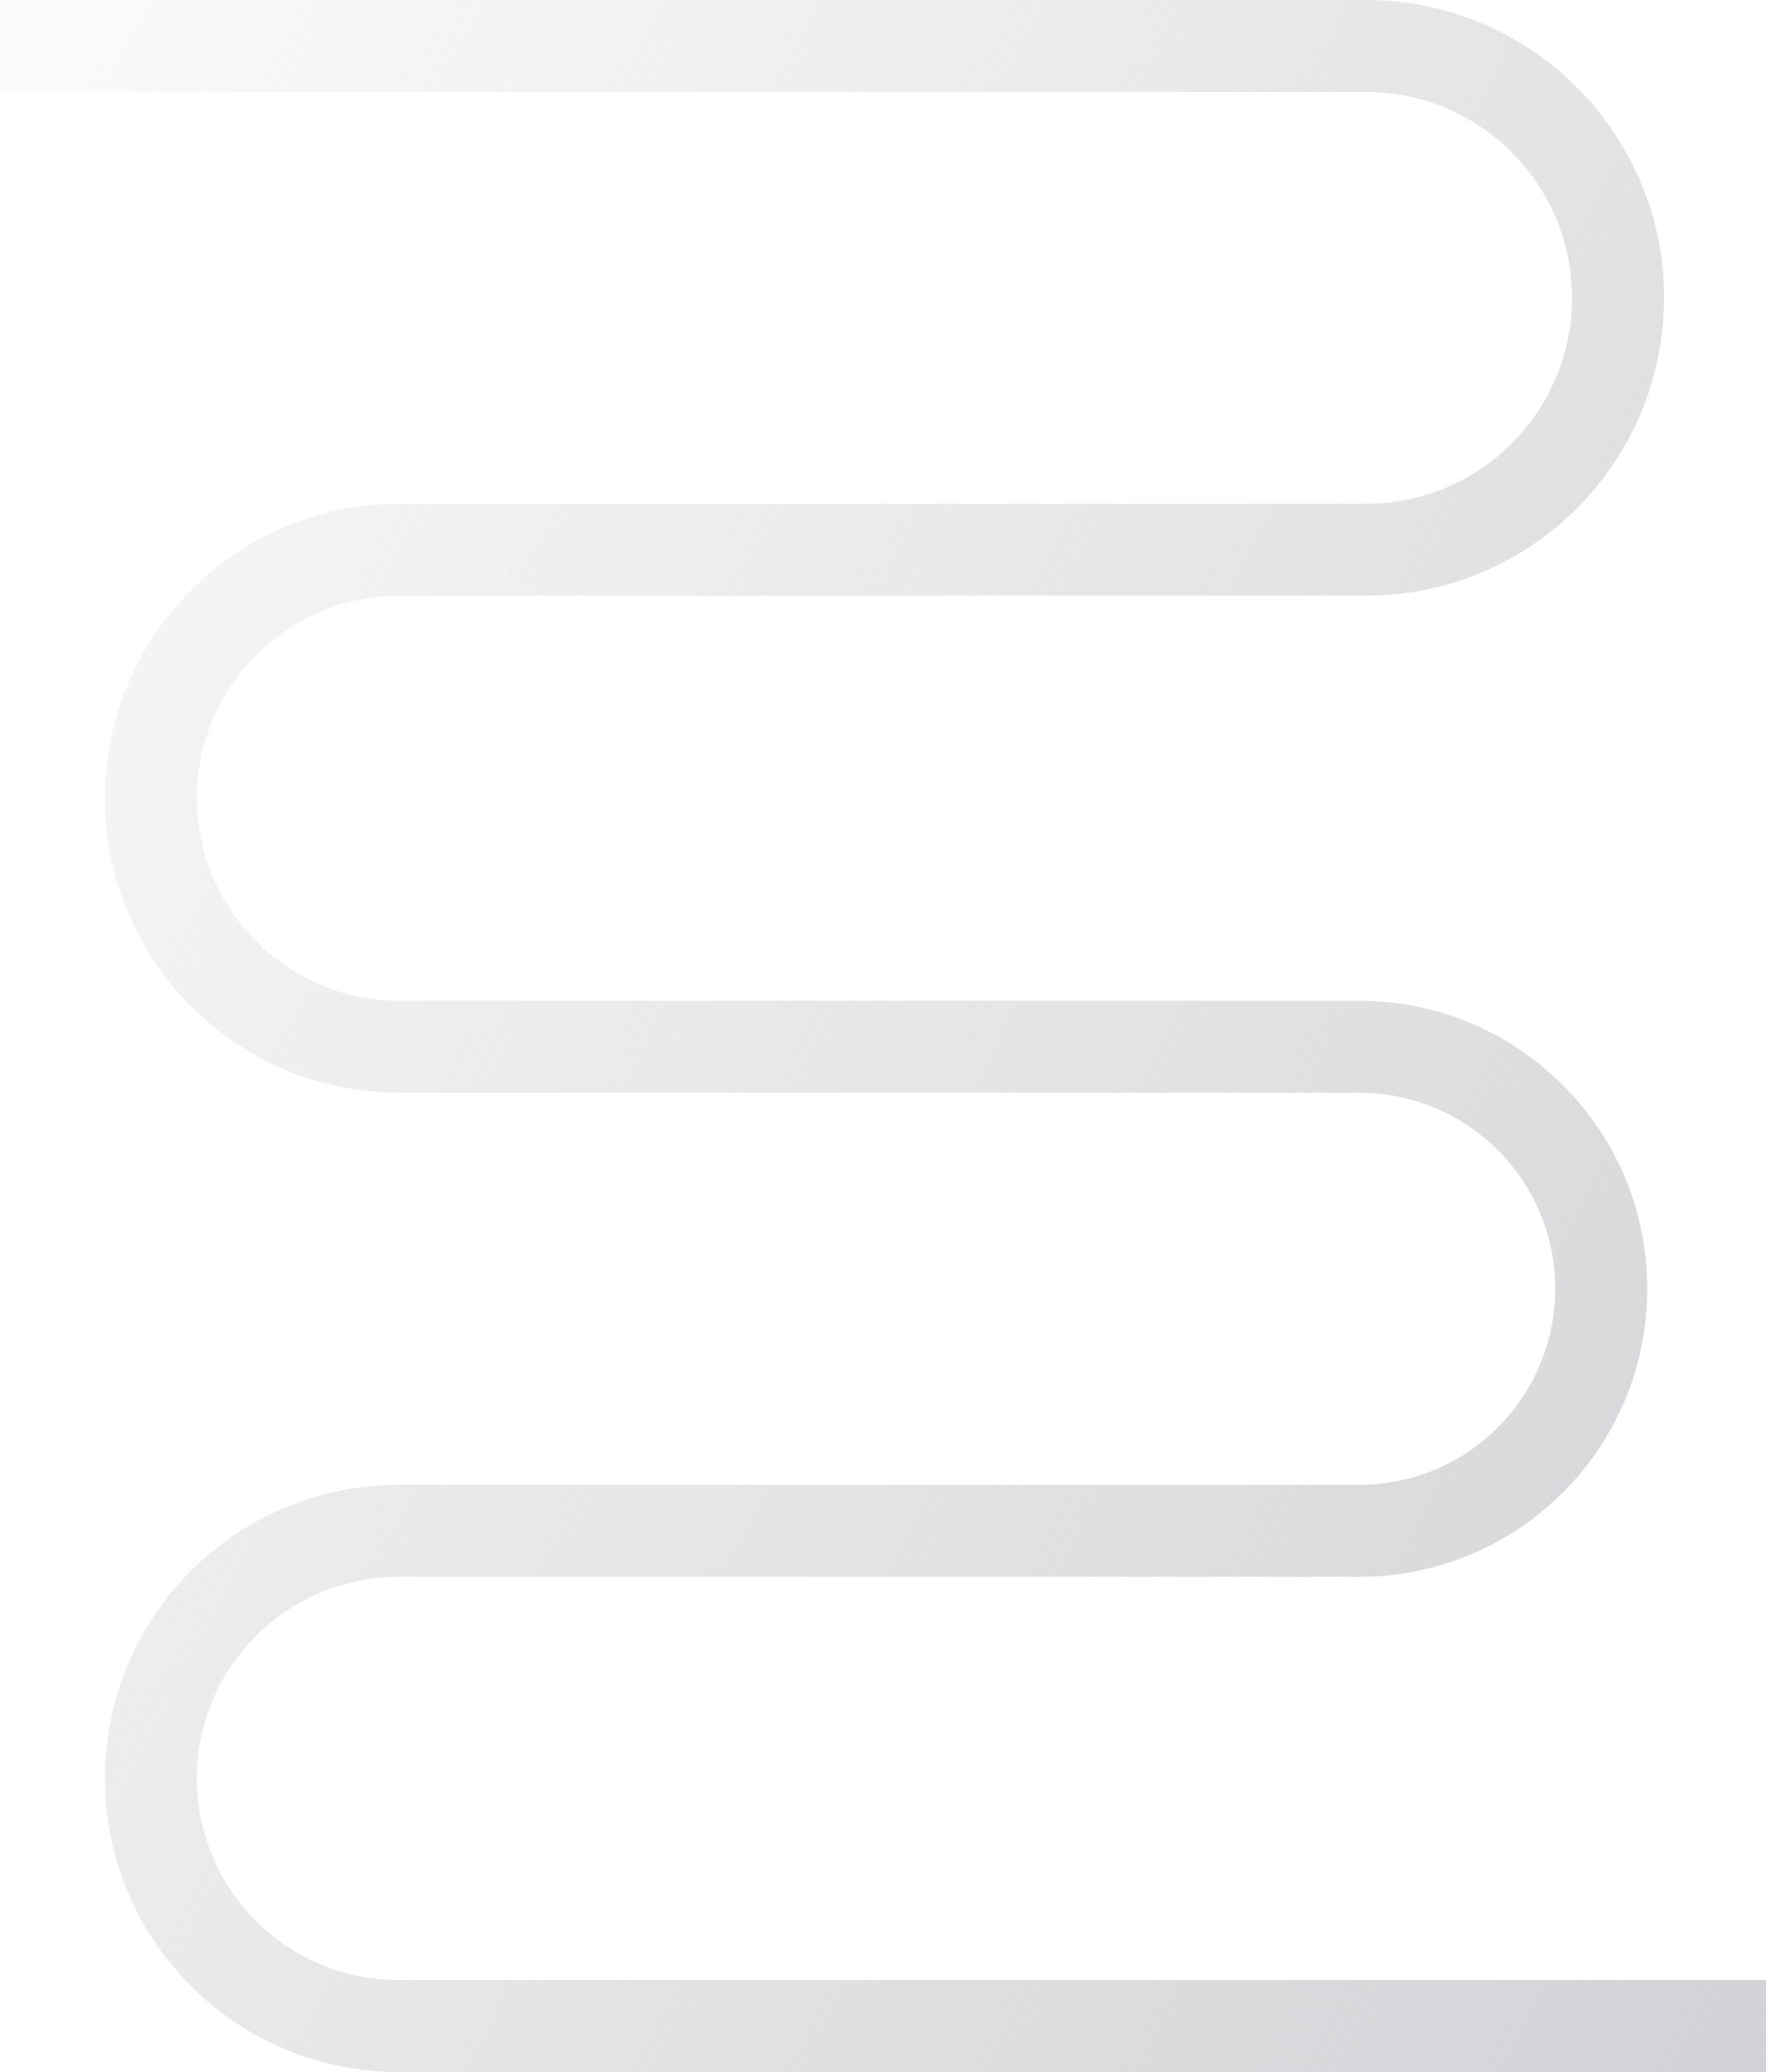
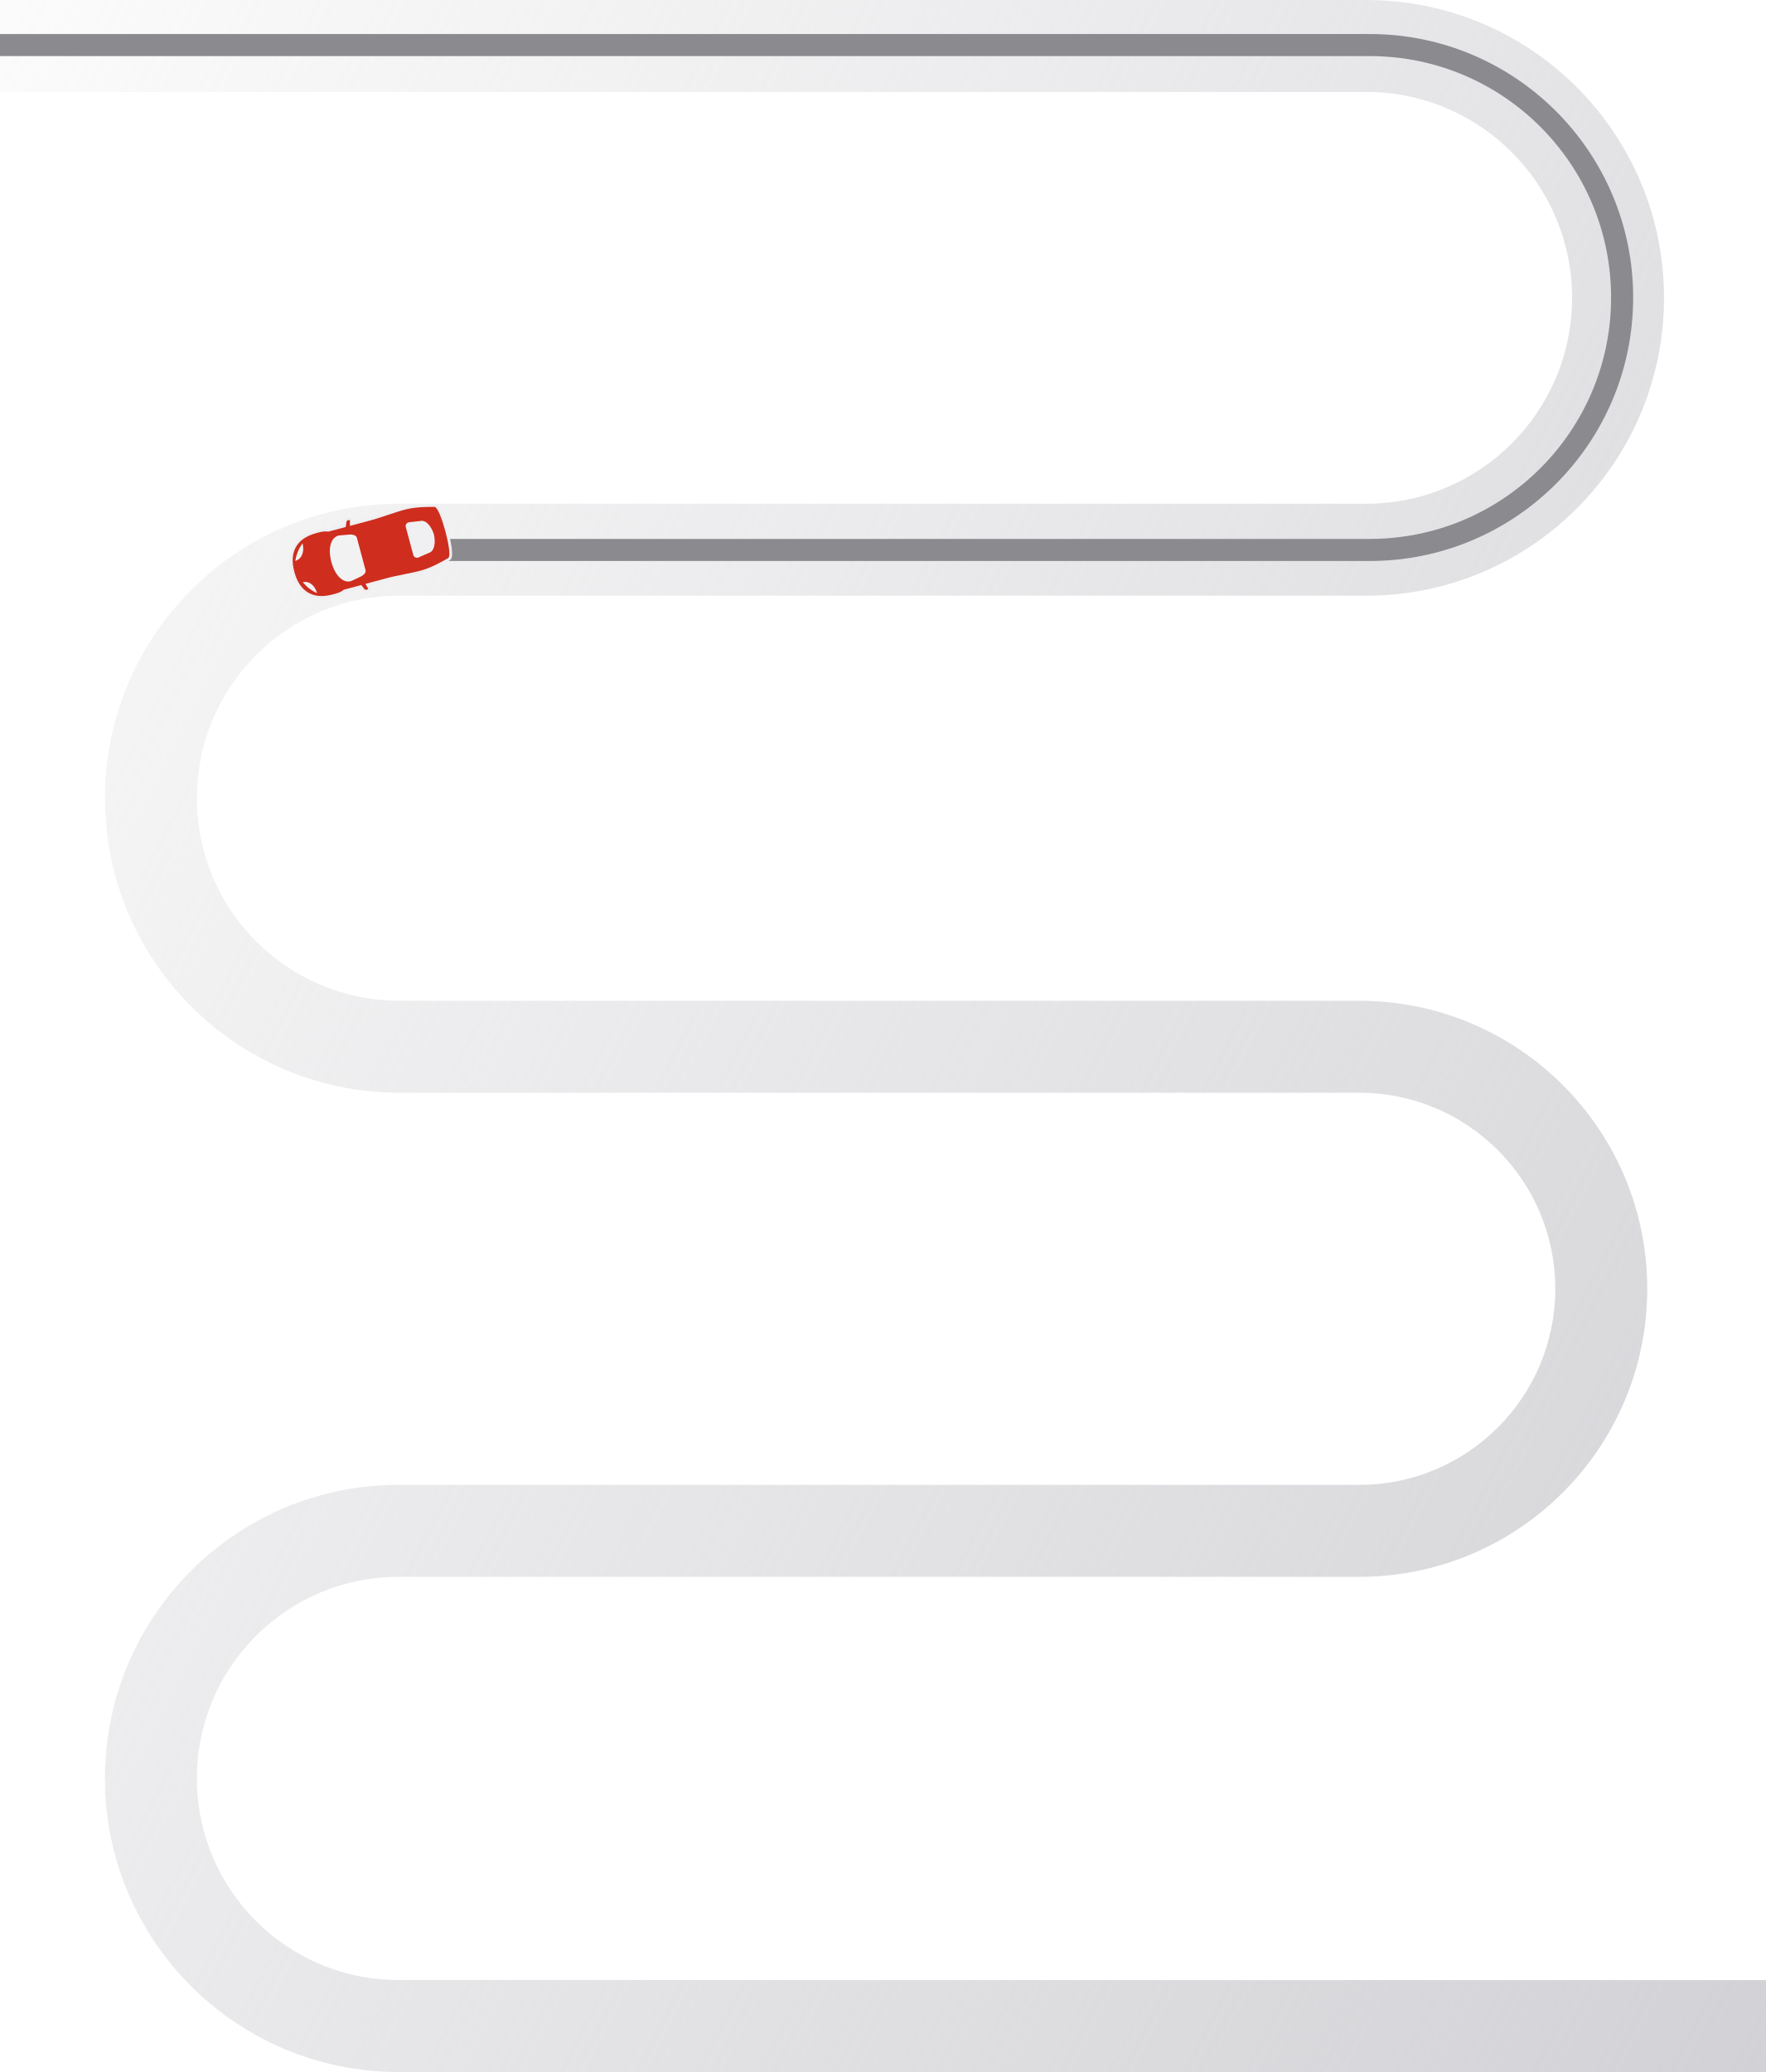
- <svg xmlns="http://www.w3.org/2000/svg" width="1920" height="2253" fill="none">
-   <path fill-rule="evenodd" clip-rule="evenodd" d="M-122 50c0-27.614 22.386-50 50-50h1557.69c178.87 0 323.87 145.002 323.87 323.87 0 178.869-145 323.87-323.87 323.87H434.351c-121.626 0-220.224 98.598-220.224 220.225s98.598 220.225 220.224 220.225H1478.13c172.97 0 313.19 140.22 313.19 313.19s-140.22 313.19-313.19 313.19H433.34c-121.068 0-219.213 98.15-219.213 219.22 0 121.06 98.145 219.21 219.213 219.21H1984c27.61 0 50 22.39 50 50s-22.39 50-50 50H433.34c-176.297 0-319.213-142.92-319.213-319.21 0-176.3 142.917-319.22 319.213-319.22h1044.79c117.74 0 213.19-95.45 213.19-213.19s-95.45-213.19-213.19-213.19H434.351c-176.855 0-320.224-143.37-320.224-320.225 0-176.855 143.369-320.225 320.224-320.225H1485.69c123.64 0 223.87-100.23 223.87-223.87S1609.33 100 1485.69 100H-72c-27.614 0-50-22.386-50-50Z" fill="url(#a)" />
+ <svg xmlns="http://www.w3.org/2000/svg" width="1920" height="2253" viewBox="0 0 1920 2253" fill="none">
+   <path fill-rule="evenodd" clip-rule="evenodd" d="M-122 50C-122 22.386 -99.614 0 -72 0H1485.69C1664.56 0 1809.56 145.002 1809.56 323.87C1809.56 502.739 1664.56 647.74 1485.69 647.74H434.351C312.725 647.74 214.127 746.338 214.127 867.965C214.127 989.592 312.725 1088.19 434.351 1088.19H1478.13C1651.1 1088.19 1791.32 1228.41 1791.32 1401.38C1791.32 1574.35 1651.1 1714.57 1478.13 1714.57H433.34C312.272 1714.57 214.127 1812.72 214.127 1933.79C214.127 2054.85 312.272 2153 433.34 2153H1984C2011.61 2153 2034 2175.39 2034 2203C2034 2230.61 2011.61 2253 1984 2253H433.34C257.043 2253 114.127 2110.08 114.127 1933.79C114.127 1757.49 257.044 1614.57 433.34 1614.57H1478.13C1595.87 1614.57 1691.32 1519.12 1691.32 1401.38C1691.32 1283.64 1595.87 1188.19 1478.13 1188.19H434.351C257.496 1188.19 114.127 1044.82 114.127 867.965C114.127 691.11 257.496 547.74 434.351 547.74H1485.69C1609.33 547.74 1709.56 447.51 1709.56 323.87C1709.56 200.23 1609.33 100 1485.69 100H-72C-99.614 100 -122 77.614 -122 50Z" fill="url(#paint0_linear_16988_35862)" />
+   <path d="M-35 49H1489.5C1641.1 49 1764 171.898 1764 323.5V323.5C1764 475.102 1641.1 598 1489.5 598H412.5" stroke="#8A8A8F" stroke-width="24" stroke-linecap="round" />
+   <path d="M398.893 641.208C399.154 641.136 399.699 640.938 399.975 640.753L400.516 640.345L397.438 634.867L419.091 629.016C419.513 628.902 419.939 628.791 420.367 628.68C421.221 628.457 422.083 628.238 422.953 628.025C424.226 627.713 425.517 627.41 426.814 627.117C426.883 627.101 426.953 627.087 427.023 627.072C429.642 626.48 432.297 625.92 434.946 625.376C438.531 624.641 442.098 623.934 445.552 623.214C448.112 622.68 450.609 622.136 452.995 621.57C454.634 621.182 456.22 620.786 457.743 620.369C458.491 620.164 459.226 619.955 459.941 619.742C460.656 619.528 461.38 619.294 462.11 619.046C462.474 618.922 462.838 618.796 463.205 618.665C464.303 618.271 465.411 617.842 466.51 617.395C466.512 617.395 466.514 617.394 466.516 617.394C467.249 617.096 467.975 616.788 468.699 616.474C469.423 616.161 470.144 615.842 470.851 615.52C471.556 615.198 472.252 614.87 472.932 614.546C472.934 614.545 472.936 614.545 472.938 614.544C473.279 614.382 473.609 614.223 473.942 614.061C474.94 613.576 475.903 613.094 476.814 612.629C476.816 612.628 476.818 612.628 476.819 612.627C477.427 612.316 478.011 612.014 478.57 611.719C479.689 611.13 480.705 610.58 481.583 610.096C482.899 609.369 483.907 608.784 484.504 608.436C484.902 608.204 485.117 608.074 485.117 608.074L487.328 606.824C487.474 606.741 487.606 606.628 487.726 606.487C487.767 606.439 487.805 606.39 487.842 606.336C487.99 606.124 488.116 605.864 488.222 605.56C488.222 605.558 488.22 605.556 488.22 605.555C488.273 605.403 488.326 605.239 488.368 605.066C488.369 605.064 488.367 605.062 488.367 605.061C488.409 604.887 488.448 604.703 488.481 604.509C488.481 604.508 488.479 604.506 488.48 604.504C488.743 602.941 488.702 600.738 488.443 598.162C488.443 598.16 488.442 598.159 488.442 598.157C488.438 598.117 488.43 598.075 488.426 598.035C488.368 597.466 488.3 596.876 488.222 596.275C488.217 596.234 488.213 596.195 488.207 596.153C488.117 595.468 488.012 594.767 487.899 594.049C487.899 594.047 487.898 594.046 487.898 594.044C487.841 593.686 487.784 593.321 487.723 592.956C487.722 592.955 487.721 592.953 487.721 592.951C487.66 592.586 487.597 592.222 487.531 591.851C487.531 591.85 487.53 591.848 487.53 591.846C487.397 591.103 487.255 590.351 487.106 589.592C487.106 589.59 487.105 589.589 487.105 589.587C486.656 587.307 486.139 584.972 485.591 582.703C485.591 582.701 485.59 582.7 485.59 582.698C485.224 581.184 484.846 579.703 484.465 578.28C484.422 578.122 484.374 577.96 484.33 577.801C484.288 577.642 484.249 577.477 484.207 577.319C483.826 575.897 483.413 574.424 482.973 572.931C482.972 572.929 482.972 572.927 482.972 572.926C482.312 570.687 481.592 568.406 480.84 566.207C480.84 566.206 480.839 566.204 480.839 566.202C480.589 565.471 480.335 564.748 480.079 564.038C480.078 564.037 480.078 564.035 480.077 564.033C479.949 563.679 479.821 563.332 479.692 562.986C479.691 562.984 479.691 562.982 479.691 562.98C479.561 562.634 479.429 562.289 479.298 561.951C479.298 561.949 479.298 561.948 479.297 561.946C479.036 561.268 478.776 560.608 478.512 559.97C478.496 559.931 478.48 559.895 478.464 559.856C478.231 559.297 477.994 558.752 477.761 558.23C477.744 558.194 477.73 558.154 477.713 558.117C477.712 558.116 477.712 558.114 477.712 558.112C476.648 555.751 475.582 553.823 474.572 552.601C474.571 552.6 474.572 552.597 474.571 552.596C474.446 552.445 474.32 552.305 474.197 552.176C474.196 552.175 474.196 552.172 474.195 552.17C474.072 552.042 473.944 551.926 473.823 551.821C473.821 551.82 473.822 551.817 473.821 551.816C473.578 551.605 473.339 551.443 473.105 551.334C473.045 551.306 472.987 551.282 472.928 551.26C472.754 551.198 472.583 551.167 472.415 551.168L469.875 551.191C469.875 551.191 469.624 551.186 469.164 551.184C468.472 551.181 467.307 551.178 465.804 551.207C464.801 551.227 463.647 551.258 462.383 551.307C461.751 551.332 461.095 551.362 460.413 551.397C460.411 551.397 460.409 551.398 460.407 551.398C459.386 551.45 458.311 551.515 457.204 551.593C456.834 551.62 456.469 551.648 456.093 551.677C456.091 551.678 456.089 551.679 456.087 551.679C455.336 551.738 454.569 551.802 453.797 551.876C453.024 551.95 452.241 552.034 451.457 552.125C450.673 552.216 449.89 552.312 449.106 552.42C449.104 552.421 449.102 552.422 449.101 552.422C447.926 552.585 446.751 552.767 445.604 552.975C445.22 553.045 444.842 553.118 444.464 553.193C443.709 553.343 442.965 553.502 442.239 553.674C441.513 553.847 440.772 554.033 440.021 554.23C438.494 554.63 436.923 555.081 435.309 555.564C432.959 556.267 430.525 557.045 428.041 557.862C424.69 558.965 421.247 560.137 417.775 561.292C415.209 562.146 412.63 562.988 410.065 563.786C409.997 563.807 409.93 563.83 409.862 563.851C408.592 564.245 407.322 564.628 406.064 564.995C405.205 565.245 404.348 565.487 403.497 565.721C403.071 565.838 402.647 565.955 402.224 566.068L380.546 571.827L380.473 565.544L379.8 565.461C379.469 565.439 378.898 565.54 378.636 565.608C378.489 565.647 378.335 565.702 378.18 565.774C378.129 565.798 378.078 565.826 378.027 565.854C377.978 565.88 377.924 565.909 377.876 565.938C377.775 565.999 377.675 566.066 377.58 566.138C377.299 566.352 377.052 566.618 376.896 566.902C376.894 566.904 376.893 566.907 376.891 566.909C376.814 567.052 376.762 567.198 376.737 567.35L376 573.04L356.906 578.112C356.76 578.085 356.617 578.059 356.472 578.036C355.894 577.946 355.333 577.886 354.779 577.854C354.502 577.838 354.229 577.83 353.957 577.828C353.006 577.818 352.077 577.884 351.152 578.01C350.623 578.081 350.093 578.172 349.561 578.277C349.295 578.33 349.026 578.389 348.758 578.448C348.221 578.568 347.683 578.699 347.13 578.84C346.025 579.124 344.877 579.444 343.659 579.771C341.852 580.255 340.154 580.803 338.558 581.411C337.919 581.655 337.297 581.907 336.691 582.169C335.48 582.694 334.336 583.26 333.254 583.857C332.984 584.007 332.714 584.16 332.452 584.314C331.664 584.775 330.916 585.256 330.199 585.756C329.96 585.923 329.722 586.087 329.49 586.258C329.028 586.6 328.581 586.95 328.15 587.308C327.934 587.487 327.719 587.669 327.511 587.852C327.094 588.218 326.692 588.594 326.306 588.975C326.112 589.165 325.926 589.36 325.74 589.554C324.811 590.526 323.972 591.54 323.225 592.601C322.628 593.448 322.086 594.323 321.602 595.223C321.601 595.224 321.604 595.227 321.603 595.228C321.483 595.452 321.363 595.677 321.25 595.904C321.249 595.905 321.252 595.907 321.251 595.909C321.137 596.136 321.024 596.365 320.918 596.595C320.917 596.597 320.92 596.599 320.919 596.6C320.597 597.293 320.304 597.996 320.044 598.715C320.043 598.716 320.046 598.719 320.045 598.72C319.958 598.959 319.87 599.199 319.79 599.44C319.79 599.442 319.792 599.444 319.792 599.446C319.551 600.173 319.335 600.91 319.153 601.661C319.153 601.663 319.155 601.665 319.154 601.666C319.094 601.915 319.038 602.167 318.984 602.419C318.984 602.42 318.986 602.422 318.985 602.424C318.931 602.676 318.876 602.93 318.829 603.184C318.828 603.186 318.83 603.188 318.83 603.189C318.735 603.699 318.65 604.211 318.58 604.73C318.58 604.732 318.582 604.734 318.581 604.735C318.547 604.994 318.517 605.256 318.488 605.517C318.488 605.518 318.49 605.52 318.49 605.522C318.461 605.783 318.433 606.047 318.41 606.31C318.388 606.574 318.366 606.839 318.35 607.105C318.35 607.106 318.352 607.108 318.351 607.11C318.335 607.375 318.32 607.643 318.31 607.91C318.31 607.912 318.312 607.914 318.311 607.915C318.301 608.183 318.293 608.452 318.289 608.722C318.289 608.723 318.291 608.725 318.29 608.727C318.278 609.539 318.287 610.36 318.328 611.188L318.33 611.193C318.342 611.469 318.364 611.746 318.383 612.023L318.384 612.028C318.521 613.977 318.795 615.963 319.206 617.985C319.207 617.986 319.209 617.988 319.208 617.99C319.268 618.277 319.331 618.566 319.393 618.855C319.394 618.857 319.394 618.859 319.395 618.861C319.524 619.439 319.66 620.018 319.809 620.602C319.809 620.604 319.81 620.605 319.81 620.607C319.887 620.899 319.966 621.193 320.046 621.487C320.074 621.591 320.107 621.693 320.135 621.797C320.161 621.901 320.185 622.007 320.213 622.111C320.29 622.405 320.369 622.699 320.449 622.99C320.449 622.992 320.45 622.994 320.45 622.995C320.613 623.575 320.784 624.145 320.962 624.71C320.962 624.712 320.963 624.714 320.963 624.716C321.054 624.997 321.144 625.279 321.236 625.558C321.238 625.559 321.237 625.561 321.237 625.563C321.892 627.52 322.648 629.377 323.503 631.133L323.505 631.138C323.627 631.387 323.747 631.638 323.874 631.883L323.875 631.888C324.254 632.626 324.656 633.342 325.073 634.039C325.074 634.04 325.073 634.042 325.074 634.044C325.213 634.275 325.354 634.504 325.497 634.731C325.498 634.733 325.497 634.735 325.498 634.736C325.641 634.963 325.787 635.187 325.934 635.409C325.935 635.41 325.934 635.412 325.935 635.414C326.082 635.635 326.234 635.855 326.385 636.071C326.536 636.288 326.693 636.503 326.848 636.715C326.849 636.716 326.848 636.718 326.849 636.72C327.005 636.932 327.161 637.143 327.32 637.35C327.321 637.351 327.321 637.354 327.322 637.355C327.642 637.77 327.971 638.171 328.309 638.565C328.31 638.566 328.309 638.569 328.31 638.57C328.478 638.766 328.653 638.959 328.826 639.15C328.827 639.151 328.826 639.154 328.827 639.155C329 639.346 329.174 639.536 329.351 639.721C329.352 639.723 329.352 639.725 329.353 639.726C329.885 640.286 330.442 640.816 331.014 641.326C331.015 641.327 331.014 641.33 331.015 641.331C331.205 641.5 331.401 641.664 331.596 641.827C331.597 641.828 331.596 641.832 331.597 641.833C332.182 642.325 332.787 642.787 333.412 643.226C333.413 643.227 333.413 643.231 333.414 643.231C333.621 643.377 333.834 643.519 334.046 643.659C334.047 643.66 334.046 643.664 334.047 643.664C334.259 643.804 334.475 643.939 334.691 644.073C334.692 644.073 334.692 644.077 334.693 644.078C335.562 644.615 336.469 645.101 337.409 645.537C338.586 646.082 339.82 646.541 341.111 646.918C341.369 646.994 341.628 647.068 341.89 647.137C342.416 647.274 342.951 647.399 343.495 647.507C343.767 647.561 344.044 647.611 344.321 647.658C344.873 647.752 345.435 647.833 346.007 647.897C346.292 647.93 346.581 647.953 346.871 647.978C347.742 648.052 348.631 648.094 349.544 648.1C349.848 648.102 350.157 648.1 350.466 648.094C351.702 648.071 352.975 647.989 354.287 647.838C354.943 647.762 355.608 647.669 356.282 647.561C357.97 647.29 359.713 646.916 361.52 646.432C362.739 646.105 363.893 645.809 364.992 645.501C365.541 645.348 366.073 645.192 366.597 645.027C366.86 644.945 367.122 644.862 367.378 644.774C367.892 644.599 368.396 644.413 368.89 644.21C369.754 643.856 370.592 643.449 371.411 642.965C371.645 642.826 371.877 642.683 372.109 642.531C372.573 642.227 373.029 641.894 373.485 641.527C373.598 641.435 373.709 641.34 373.822 641.244L392.894 636.09L396.377 640.649C396.475 640.768 396.593 640.869 396.732 640.954C396.734 640.955 396.736 640.956 396.738 640.957C397.015 641.125 397.363 641.232 397.714 641.277C397.831 641.292 397.952 641.3 398.069 641.302C398.126 641.303 398.187 641.301 398.243 641.3C398.301 641.298 398.359 641.297 398.415 641.292C398.585 641.277 398.746 641.248 398.893 641.208Z" fill="#CF2D1E" stroke="#EFEFF1" stroke-width="6" />
+   <path d="M398.893 641.208C399.154 641.136 399.699 640.938 399.975 640.753L400.516 640.345L397.442 634.883L419.095 629.031C432.62 625.378 448.504 623.169 459.944 619.752C471.384 616.335 485.122 608.095 485.122 608.095L487.332 606.84C490.442 605.078 487.527 589.711 484.484 578.352C484.435 578.17 484.38 577.985 484.33 577.801C484.282 577.617 484.237 577.43 484.188 577.248C481.144 565.889 475.985 551.124 472.411 551.152L469.869 551.17C469.869 551.17 453.852 550.903 442.236 553.664C430.62 556.425 415.76 562.453 402.219 566.052L380.542 571.811L380.473 565.543L379.8 565.461C379.469 565.439 378.898 565.54 378.636 565.608C378.489 565.647 378.335 565.702 378.18 565.774C378.129 565.798 378.078 565.826 378.027 565.854C377.978 565.88 377.924 565.909 377.876 565.938C377.775 565.999 377.675 566.066 377.58 566.138C377.299 566.352 377.05 566.614 376.894 566.897C376.893 566.899 376.891 566.901 376.89 566.904C376.812 567.047 376.761 567.193 376.735 567.345L375.995 573.024L356.902 578.097C352.229 577.254 348.532 578.459 343.657 579.765C320.528 585.963 314.885 602.661 320.027 621.415C320.061 621.543 320.099 621.67 320.135 621.797C320.167 621.925 320.198 622.054 320.232 622.182C325.156 640.995 338.392 652.634 361.522 646.437C366.396 645.131 370.201 644.326 373.826 641.26L392.898 636.106L396.378 640.654C396.476 640.773 396.594 640.874 396.733 640.959C396.735 640.96 396.738 640.961 396.74 640.963C397.017 641.13 397.363 641.232 397.714 641.277C397.831 641.292 397.952 641.3 398.069 641.302C398.126 641.303 398.187 641.302 398.243 641.3C398.301 641.298 398.359 641.297 398.415 641.292C398.585 641.277 398.746 641.248 398.893 641.208Z" fill="#CF2D1E" />
+   <path opacity="0.9" d="M419.525 572.271C425.316 570.719 430.782 568.939 435.76 567.033C429.17 560.255 417.425 566.638 398.696 571.434C390.046 573.649 383.071 575.291 377.497 576.698C386.706 578.323 402.383 576.864 419.525 572.271Z" fill="#CF2D1E" />
+   <path d="M321.099 609.945L322.442 609.422C328.123 607.21 330.898 600.026 329.371 592.598L328.984 590.746L327.89 592.368C324.581 597.284 322.432 602.753 321.349 608.6L321.099 609.945Z" fill="#F2F2F3" />
+   <path d="M339.646 600.233L340.313 599.643C340.091 599.5 339.895 599.329 339.733 599.124C338.386 597.43 340.314 593.841 342.829 592.019C342.909 591.961 343.106 591.797 343.347 591.59L341.152 592.858C338.519 595.047 337.396 597.912 338.651 599.491C338.908 599.815 339.246 600.062 339.646 600.233Z" fill="#CF2D1E" />
+   <path d="M338.351 601.362L339.019 600.772C338.796 600.629 338.601 600.458 338.438 600.253C337.091 598.559 339.02 594.97 341.534 593.148C341.615 593.09 341.812 592.926 342.053 592.719L339.858 593.987C337.224 596.175 336.101 599.041 337.356 600.62C337.613 600.943 337.951 601.191 338.351 601.362Z" fill="#CF2D1E" />
+   <path d="M337.339 601.881L338.007 601.291C337.784 601.148 337.589 600.977 337.426 600.773C336.079 599.079 338.008 595.489 340.522 593.668C340.603 593.609 340.8 593.446 341.041 593.238L338.846 594.506C336.213 596.695 335.089 599.561 336.344 601.139C336.601 601.463 336.939 601.711 337.339 601.881Z" fill="#CF2D1E" />
+   <path d="M334.592 603.368L335.585 602.779C335.344 602.543 335.143 602.278 334.993 601.978C333.749 599.5 337.128 595.393 340.774 593.677C341.335 593.413 345.412 590.93 345.97 590.74L345.789 590.065L339.129 593.981C334.807 596.103 332.311 599.745 333.537 602.187C333.775 602.661 334.134 603.055 334.592 603.368Z" fill="#CF2D1E" />
+   <path d="M334.592 603.368L335.585 602.779C335.344 602.543 335.143 602.278 334.993 601.978C333.749 599.5 337.128 595.393 340.774 593.677C341.335 593.413 345.412 590.93 345.97 590.74L345.789 590.065L339.129 593.981C334.807 596.103 332.311 599.745 333.537 602.187C333.775 602.661 334.134 603.055 334.592 603.368Z" fill="#CF2D1E" />
+   <path d="M341.673 598.879L342.27 598.352C342.071 598.224 341.896 598.072 341.751 597.889C340.548 596.375 342.27 593.169 344.516 591.542C344.588 591.49 344.765 591.344 344.98 591.158L343.019 592.291C340.667 594.246 339.663 596.806 340.784 598.216C341.014 598.505 341.316 598.727 341.673 598.879Z" fill="#CF2D1E" />
+   <path d="M343.913 597.654L344.51 597.127C344.311 596.999 344.136 596.847 343.991 596.664C342.788 595.151 344.51 591.944 346.757 590.317C346.829 590.265 347.005 590.119 347.22 589.933L345.259 591.066C342.907 593.021 341.903 595.582 343.024 596.992C343.254 597.281 343.556 597.502 343.913 597.654Z" fill="#CF2D1E" />
+   <path d="M448.943 566.058C447.592 566.775 446.32 567.02 445.253 566.032L444.901 562.988C445.823 561.658 447.07 561.538 448.474 562.003L448.943 566.058Z" fill="#CF2D1E" />
+   <path d="M445.28 566.465C443.918 567.042 442.672 567.264 441.768 566.44L441.433 563.542C442.428 562.754 443.458 562.086 444.834 562.605L445.28 566.465Z" fill="#CF2D1E" />
+   <path d="M454.666 606.324L467.615 600.668C472.137 598.692 473.973 590.41 471.871 581.139C469.056 572.06 463.325 565.805 458.421 566.355L444.379 567.931C442.071 568.55 440.682 570.799 441.265 572.975L449.448 603.513C450.031 605.689 452.358 606.943 454.666 606.324Z" fill="#F0F0F2" />
+   <path d="M381.273 631.991C381.788 631.853 382.281 631.662 382.754 631.424C382.757 631.425 382.759 631.426 382.761 631.427L393.303 626.443C396.091 624.538 398.232 622.619 397.455 619.719L388.135 584.936C387.357 582.035 384.544 581.444 381.177 581.188L369.555 582.142C369.554 582.145 369.553 582.147 369.551 582.149C369.022 582.179 368.5 582.261 367.985 582.399C360.105 584.51 356.232 595.608 360.341 611.023C364.49 626.427 373.393 634.102 381.273 631.991Z" fill="#F2F2F3" />
+   <path opacity="0.9" d="M430.972 614.994C436.764 613.442 442.387 612.251 447.652 611.412C445.333 620.577 431.97 620.922 413.353 626.133C404.754 628.539 397.892 630.605 392.362 632.174C399.525 626.162 413.831 619.587 430.972 614.994Z" fill="#CF2D1E" />
+   <path d="M329.283 633.022L330.623 632.816C336.292 631.946 341.934 636.495 344.184 643.266L344.74 644.957L343.085 644.149C338.076 641.7 333.752 638.255 330.119 634.001L329.283 633.022Z" fill="#F2F2F3" />
+   <path d="M347.814 630.717L348.687 630.894C348.566 631.13 348.482 631.375 348.443 631.634C348.124 633.774 351.588 635.919 354.677 636.239C354.776 636.249 355.028 636.292 355.341 636.352L352.806 636.351C349.431 635.772 347.025 633.852 347.323 631.857C347.384 631.449 347.552 631.065 347.814 630.717Z" fill="#CF2D1E" />
+   <path d="M346.128 630.385L347.001 630.562C346.88 630.798 346.796 631.043 346.757 631.302C346.438 633.442 349.903 635.587 352.991 635.907C353.09 635.917 353.343 635.96 353.655 636.02L351.12 636.019C347.745 635.44 345.34 633.52 345.637 631.525C345.698 631.117 345.867 630.733 346.128 630.385Z" fill="#CF2D1E" />
+   <path d="M344.992 630.442L345.865 630.619C345.744 630.854 345.66 631.1 345.622 631.358C345.302 633.499 348.767 635.643 351.855 635.964C351.954 635.974 352.207 636.017 352.519 636.076L349.984 636.076C346.61 635.497 344.204 633.576 344.501 631.582C344.562 631.173 344.731 630.79 344.992 630.442Z" fill="#CF2D1E" />
+   <path d="M341.87 630.529L343.025 630.543C342.933 630.868 342.893 631.198 342.912 631.533C343.074 634.301 348.054 636.168 352.07 635.831C352.687 635.779 357.459 635.891 358.038 635.776L358.218 636.451L350.493 636.391C345.689 636.714 341.706 634.808 341.547 632.079C341.516 631.551 341.63 631.029 341.87 630.529Z" fill="#CF2D1E" />
+   <path d="M341.87 630.529L343.025 630.543C342.933 630.868 342.893 631.198 342.912 631.533C343.074 634.301 348.054 636.168 352.07 635.831C352.687 635.779 357.459 635.891 358.038 635.776L358.218 636.451L350.493 636.391C345.689 636.714 341.706 634.808 341.547 632.079C341.516 631.551 341.63 631.029 341.87 630.529Z" fill="#CF2D1E" />
+   <path d="M350.246 630.875L351.026 631.033C350.918 631.243 350.843 631.463 350.809 631.694C350.524 633.606 353.619 635.521 356.377 635.808C356.466 635.817 356.691 635.855 356.97 635.908L354.706 635.908C351.691 635.391 349.542 633.675 349.808 631.893C349.862 631.528 350.013 631.186 350.246 630.875Z" fill="#CF2D1E" />
+   <path d="M352.8 630.818L353.58 630.977C353.472 631.187 353.396 631.406 353.362 631.637C353.077 633.549 356.172 635.465 358.931 635.751C359.019 635.76 359.245 635.799 359.524 635.852L357.259 635.851C354.244 635.334 352.095 633.618 352.361 631.837C352.416 631.472 352.566 631.129 352.8 630.818Z" fill="#CF2D1E" />
+   <path d="M459.556 605.666C458.028 605.72 456.803 606.144 456.373 607.534L457.591 610.346C459.055 611.037 460.195 610.517 461.178 609.412L459.556 605.666Z" fill="#CF2D1E" />
+   <path d="M456.18 607.144C454.712 607.325 453.522 607.756 453.15 608.922L454.309 611.599C455.565 611.784 456.791 611.847 457.723 610.71L456.18 607.144Z" fill="#CF2D1E" />
  <defs>
-     <linearGradient id="a" x1="-5.991" y1="-541.226" x2="2725.34" y2="865.603" gradientUnits="userSpaceOnUse">
+     <linearGradient id="paint0_linear_16988_35862" x1="-5.991" y1="-541.226" x2="2725.34" y2="865.603" gradientUnits="userSpaceOnUse">
      <stop stop-color="#D1D1D5" stop-opacity="0" />
      <stop offset="1" stop-color="#D1D1D5" />
    </linearGradient>
  </defs>
</svg>
